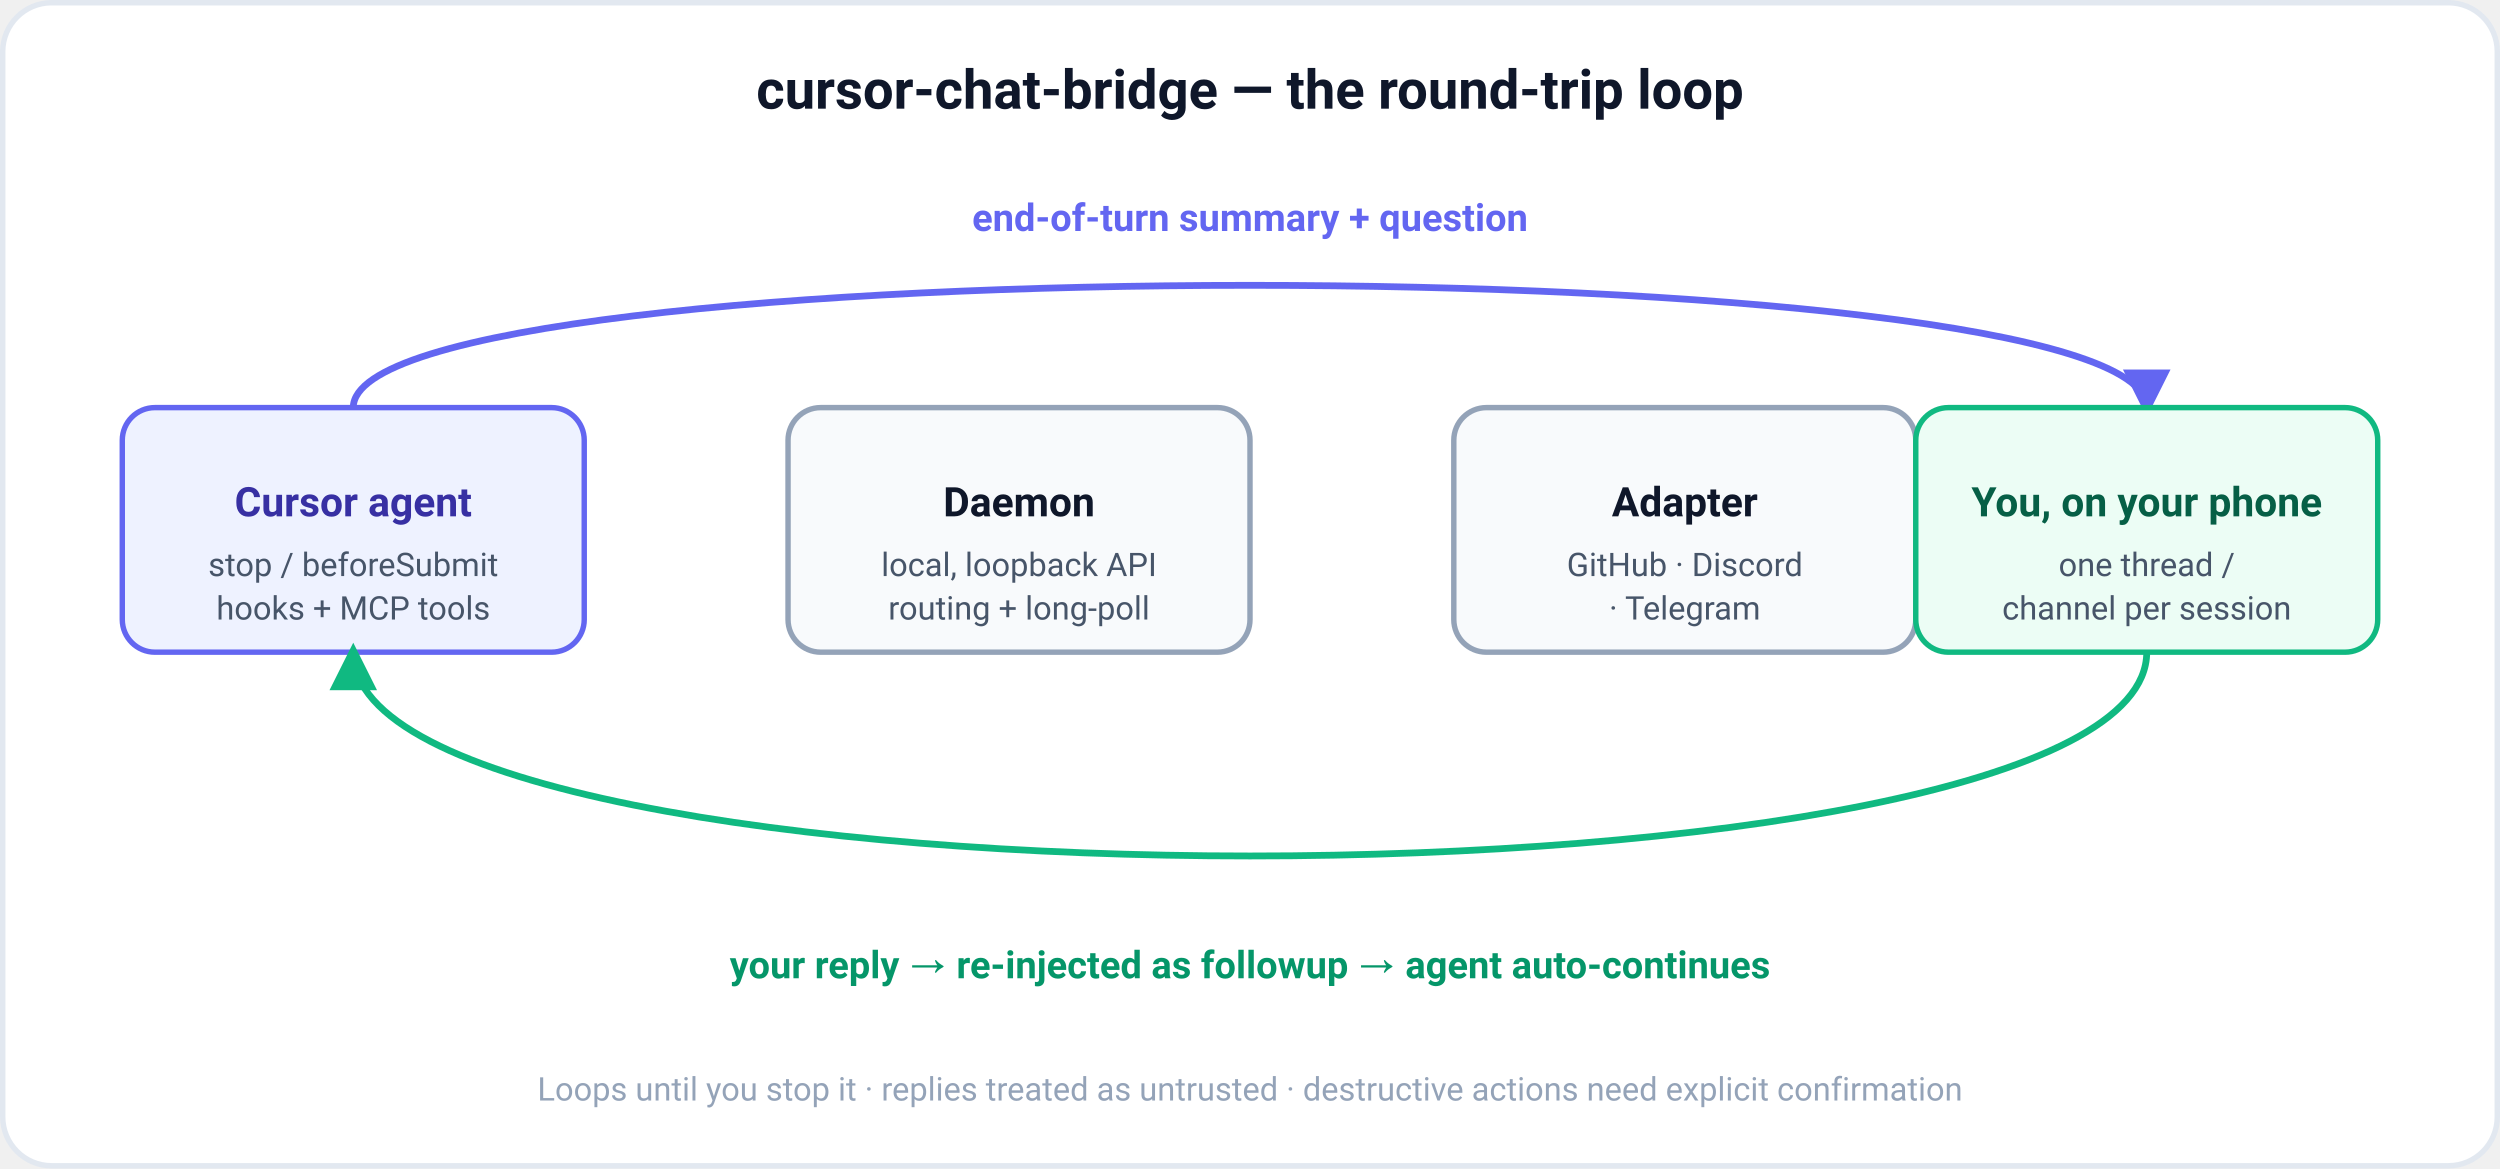
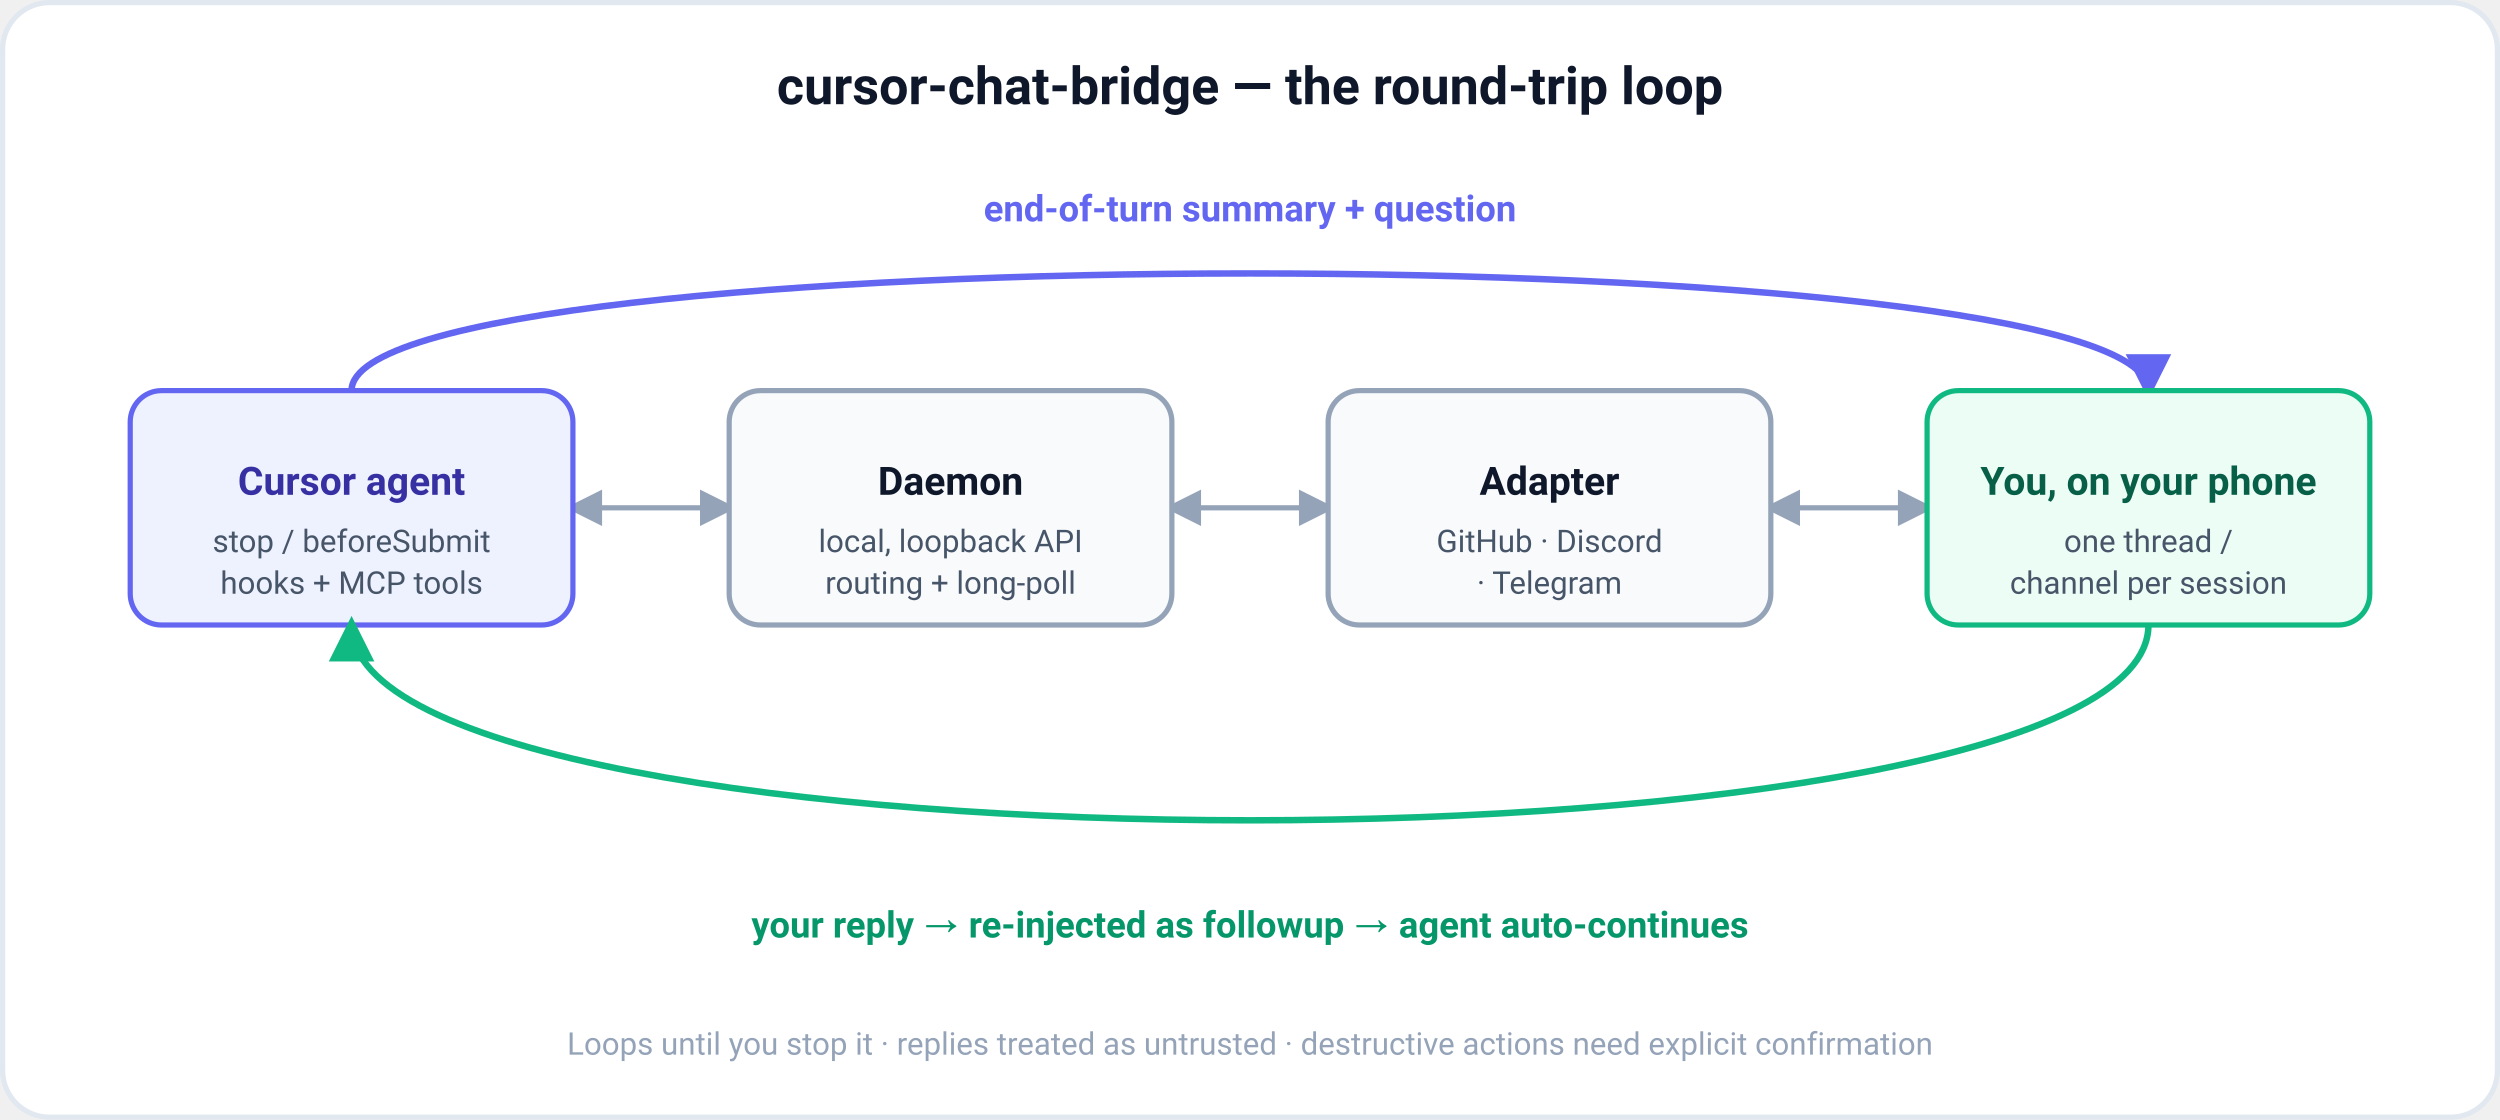
- <svg xmlns="http://www.w3.org/2000/svg" width="920" height="430" viewBox="0 0 920 430" font-family="-apple-system, BlinkMacSystemFont, 'Segoe UI', Roboto, Helvetica, Arial, sans-serif" role="img" aria-label="cursor-chat-bridge round-trip flow diagram">
-   <rect x="1" y="1" width="918" height="428" rx="18" fill="#ffffff" stroke="#e2e8f0" stroke-width="2" />
+ <svg xmlns="http://www.w3.org/2000/svg" width="960" height="430" viewBox="0 0 960 430" font-family="-apple-system, BlinkMacSystemFont, 'Segoe UI', Roboto, Helvetica, Arial, sans-serif" role="img" aria-label="cursor-chat-bridge round-trip flow diagram">
+   <rect x="1" y="1" width="958" height="428" rx="18" fill="#ffffff" stroke="#e2e8f0" stroke-width="2" />
  <defs>
    <marker id="arrow" viewBox="0 0 10 10" refX="8" refY="5" markerWidth="7" markerHeight="7" orient="auto-start-reverse">
      <path d="M0,0 L10,5 L0,10 z" fill="#6366f1" />
    </marker>
    <marker id="arrowBack" viewBox="0 0 10 10" refX="8" refY="5" markerWidth="7" markerHeight="7" orient="auto-start-reverse">
      <path d="M0,0 L10,5 L0,10 z" fill="#10b981" />
    </marker>
+     <marker id="arrowGray" viewBox="0 0 10 10" refX="8" refY="5" markerWidth="7" markerHeight="7" orient="auto-start-reverse">
+       <path d="M0,0 L10,5 L0,10 z" fill="#94a3b8" />
+     </marker>
  </defs>
-   <text x="460" y="40" text-anchor="middle" font-size="20" font-weight="700" fill="#0f172a">cursor-chat-bridge — the round-trip loop</text>
-   <path d="M 130 150 C 130 90, 790 90, 790 150" fill="none" stroke="#6366f1" stroke-width="2.5" marker-end="url(#arrow)" />
-   <text x="460" y="85" text-anchor="middle" font-size="14" font-weight="600" fill="#6366f1">end-of-turn summary + question</text>
+   <text x="480" y="40" text-anchor="middle" font-size="20" font-weight="700" fill="#0f172a">cursor-chat-bridge — the round-trip loop</text>
+   <path d="M 135 150 C 135 90, 825 90, 825 150" fill="none" stroke="#6366f1" stroke-width="2.5" marker-end="url(#arrow)" />
+   <text x="480" y="85" text-anchor="middle" font-size="14" font-weight="600" fill="#6366f1">end-of-turn summary + question</text>
+   <line x1="220" y1="195" x2="280" y2="195" stroke="#94a3b8" stroke-width="2" marker-start="url(#arrowGray)" marker-end="url(#arrowGray)" />
+   <line x1="450" y1="195" x2="510" y2="195" stroke="#94a3b8" stroke-width="2" marker-start="url(#arrowGray)" marker-end="url(#arrowGray)" />
+   <line x1="680" y1="195" x2="740" y2="195" stroke="#94a3b8" stroke-width="2" marker-start="url(#arrowGray)" marker-end="url(#arrowGray)" />
  <g>
-     <rect x="45" y="150" width="170" height="90" rx="12" fill="#eef2ff" stroke="#6366f1" stroke-width="2" />
-     <text x="130" y="190" text-anchor="middle" font-size="15" font-weight="700" fill="#3730a3">Cursor agent</text>
-     <text x="130" y="212" text-anchor="middle" font-size="12" fill="#475569">stop / beforeSubmit</text>
-     <text x="130" y="228" text-anchor="middle" font-size="12" fill="#475569">hooks + MCP tools</text>
+     <rect x="50" y="150" width="170" height="90" rx="12" fill="#eef2ff" stroke="#6366f1" stroke-width="2" />
+     <text x="135" y="190" text-anchor="middle" font-size="15" font-weight="700" fill="#3730a3">Cursor agent</text>
+     <text x="135" y="212" text-anchor="middle" font-size="12" fill="#475569">stop / beforeSubmit</text>
+     <text x="135" y="228" text-anchor="middle" font-size="12" fill="#475569">hooks + MCP tools</text>
  </g>
  <g>
-     <rect x="290" y="150" width="170" height="90" rx="12" fill="#f8fafc" stroke="#94a3b8" stroke-width="2" />
-     <text x="375" y="190" text-anchor="middle" font-size="15" font-weight="700" fill="#0f172a">Daemon</text>
-     <text x="375" y="212" text-anchor="middle" font-size="12" fill="#475569">local, loopback API</text>
-     <text x="375" y="228" text-anchor="middle" font-size="12" fill="#475569">routing + long-poll</text>
+     <rect x="280" y="150" width="170" height="90" rx="12" fill="#f8fafc" stroke="#94a3b8" stroke-width="2" />
+     <text x="365" y="190" text-anchor="middle" font-size="15" font-weight="700" fill="#0f172a">Daemon</text>
+     <text x="365" y="212" text-anchor="middle" font-size="12" fill="#475569">local, loopback API</text>
+     <text x="365" y="228" text-anchor="middle" font-size="12" fill="#475569">routing + long-poll</text>
  </g>
  <g>
-     <rect x="535" y="150" width="170" height="90" rx="12" fill="#f8fafc" stroke="#94a3b8" stroke-width="2" />
-     <text x="620" y="190" text-anchor="middle" font-size="15" font-weight="700" fill="#0f172a">Adapter</text>
-     <text x="620" y="212" text-anchor="middle" font-size="12" fill="#475569">GitHub · Discord</text>
-     <text x="620" y="228" text-anchor="middle" font-size="12" fill="#475569">· Telegram</text>
+     <rect x="510" y="150" width="170" height="90" rx="12" fill="#f8fafc" stroke="#94a3b8" stroke-width="2" />
+     <text x="595" y="190" text-anchor="middle" font-size="15" font-weight="700" fill="#0f172a">Adapter</text>
+     <text x="595" y="212" text-anchor="middle" font-size="12" fill="#475569">GitHub · Discord</text>
+     <text x="595" y="228" text-anchor="middle" font-size="12" fill="#475569">· Telegram</text>
  </g>
  <g>
-     <rect x="705" y="150" width="170" height="90" rx="12" fill="#ecfdf5" stroke="#10b981" stroke-width="2" />
-     <text x="790" y="190" text-anchor="middle" font-size="15" font-weight="700" fill="#065f46">You, on your phone</text>
-     <text x="790" y="212" text-anchor="middle" font-size="12" fill="#475569">one thread /</text>
-     <text x="790" y="228" text-anchor="middle" font-size="12" fill="#475569">channel per session</text>
+     <rect x="740" y="150" width="170" height="90" rx="12" fill="#ecfdf5" stroke="#10b981" stroke-width="2" />
+     <text x="825" y="190" text-anchor="middle" font-size="15" font-weight="700" fill="#065f46">You, on your phone</text>
+     <text x="825" y="212" text-anchor="middle" font-size="12" fill="#475569">one thread /</text>
+     <text x="825" y="228" text-anchor="middle" font-size="12" fill="#475569">channel per session</text>
  </g>
-   <path d="M 790 240 C 790 340, 130 340, 130 240" fill="none" stroke="#10b981" stroke-width="2.5" marker-end="url(#arrowBack)" />
-   <text x="460" y="360" text-anchor="middle" font-size="14" font-weight="600" fill="#059669">your reply → re-injected as followup → agent auto-continues</text>
-   <text x="460" y="405" text-anchor="middle" font-size="12" fill="#94a3b8">Loops until you stop it · replies treated as untrusted · destructive actions need explicit confirmation</text>
+   <path d="M 825 240 C 825 340, 135 340, 135 240" fill="none" stroke="#10b981" stroke-width="2.5" marker-end="url(#arrowBack)" />
+   <text x="480" y="360" text-anchor="middle" font-size="14" font-weight="600" fill="#059669">your reply → re-injected as followup → agent auto-continues</text>
+   <text x="480" y="405" text-anchor="middle" font-size="12" fill="#94a3b8">Loops until you stop it · replies treated as untrusted · destructive actions need explicit confirmation</text>
</svg>
